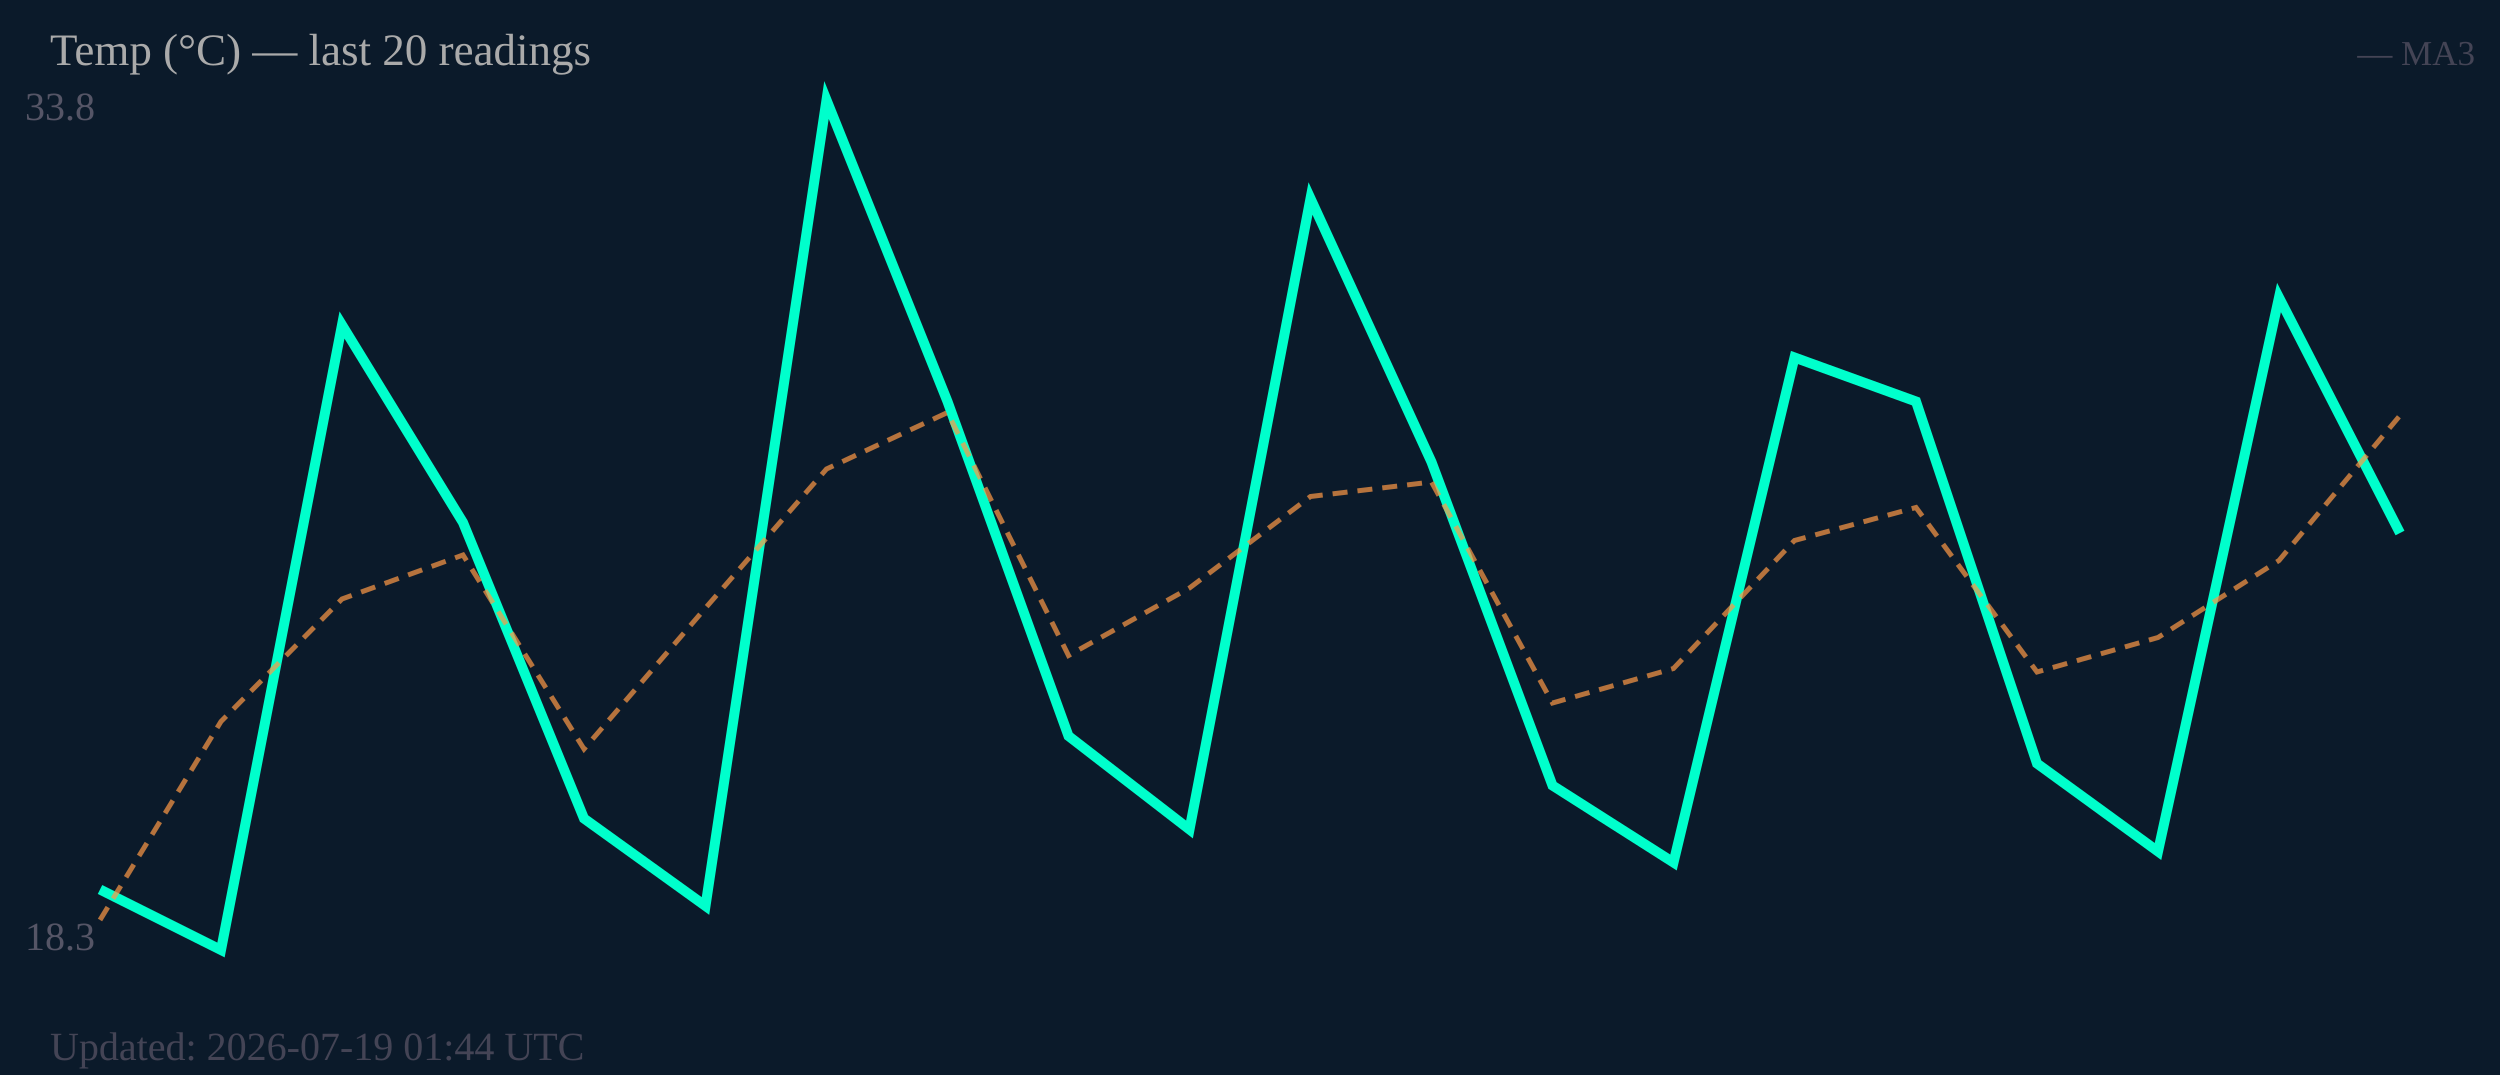
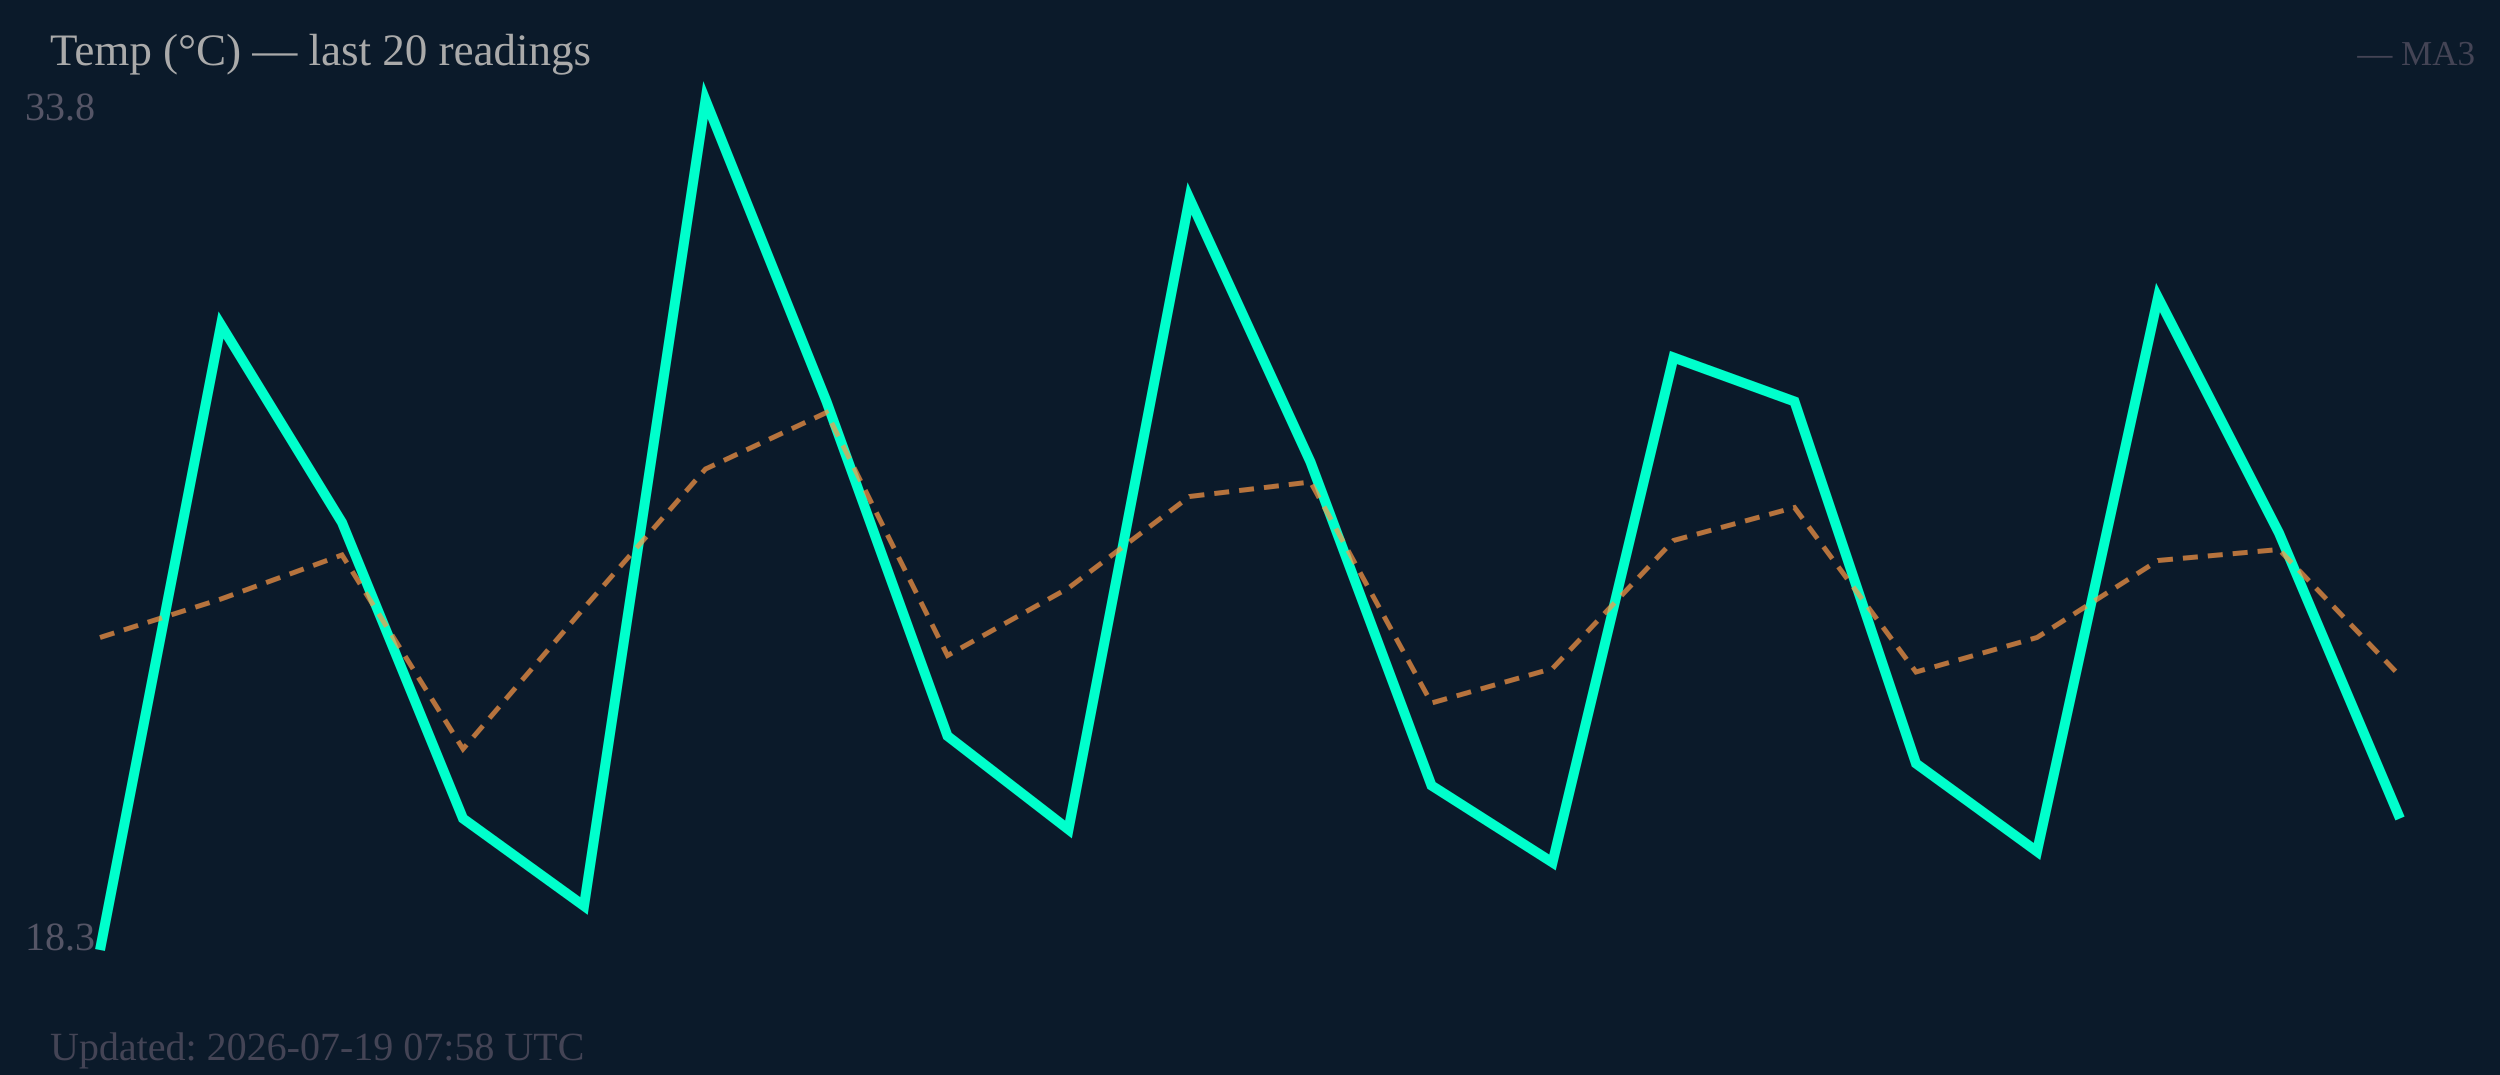
<svg xmlns="http://www.w3.org/2000/svg" width="500" height="215" viewBox="0 0 500 215">
  <rect width="500" height="215" fill="#0b1a2a" />
  <text x="5" y="24" font-size="8" fill="#556">33.8</text>
  <text x="5" y="190" font-size="8" fill="#556">18.3</text>
-   <polyline fill="none" stroke="#00ffcc" stroke-width="2" points="20.0,177.9 44.2,190.0 68.4,65.0 92.6,104.5 116.8,163.7 141.1,181.2 165.3,20.0 189.5,80.3 213.7,147.2 237.9,165.9 262.1,39.7 286.3,92.4 310.5,157.1 334.7,172.5 358.9,71.5 383.2,80.3 407.4,152.7 431.6,170.3 455.8,59.5 480.0,106.6" />
-   <polyline fill="none" stroke="#ff9944" stroke-width="1" stroke-dasharray="3,2" opacity="0.7" points="20.0,184.0 44.2,144.3 68.4,119.8 92.6,111.0 116.8,149.8 141.1,121.6 165.3,93.8 189.5,82.5 213.7,131.1 237.9,117.6 262.1,99.3 286.3,96.4 310.5,140.6 334.7,133.7 358.9,108.1 383.2,101.5 407.4,134.4 431.6,127.5 455.8,112.1 480.0,83.1" />
+   <polyline fill="none" stroke="#00ffcc" stroke-width="2" points="20.0,190.0 44.2,65.0 68.4,104.5 92.6,163.7 116.8,181.2 141.1,20.0 165.3,80.3 189.5,147.2 213.7,165.9 237.9,39.7 262.1,92.4 286.3,157.1 310.5,172.5 334.7,71.5 358.9,80.3 383.2,152.7 407.4,170.3 431.6,59.5 455.8,106.6 480.0,163.7" />
+   <polyline fill="none" stroke="#ff9944" stroke-width="1" stroke-dasharray="3,2" opacity="0.7" points="20.0,127.5 44.2,119.8 68.4,111.0 92.6,149.8 116.8,121.6 141.1,93.8 165.3,82.5 189.5,131.1 213.7,117.6 237.9,99.3 262.1,96.4 286.3,140.6 310.5,133.7 334.7,108.1 358.9,101.5 383.2,134.4 407.4,127.5 431.6,112.1 455.8,109.9 480.0,135.2" />
  <text x="10" y="13" font-size="9" fill="#aaa">Temp (°C) — last 20 readings</text>
  <text x="495" y="13" font-size="7" fill="#445" text-anchor="end">— MA3</text>
-   <text x="10" y="212" font-size="8" fill="#445">Updated: 2026-07-19 01:44 UTC</text>
+   <text x="10" y="212" font-size="8" fill="#445">Updated: 2026-07-19 07:58 UTC</text>
</svg>
